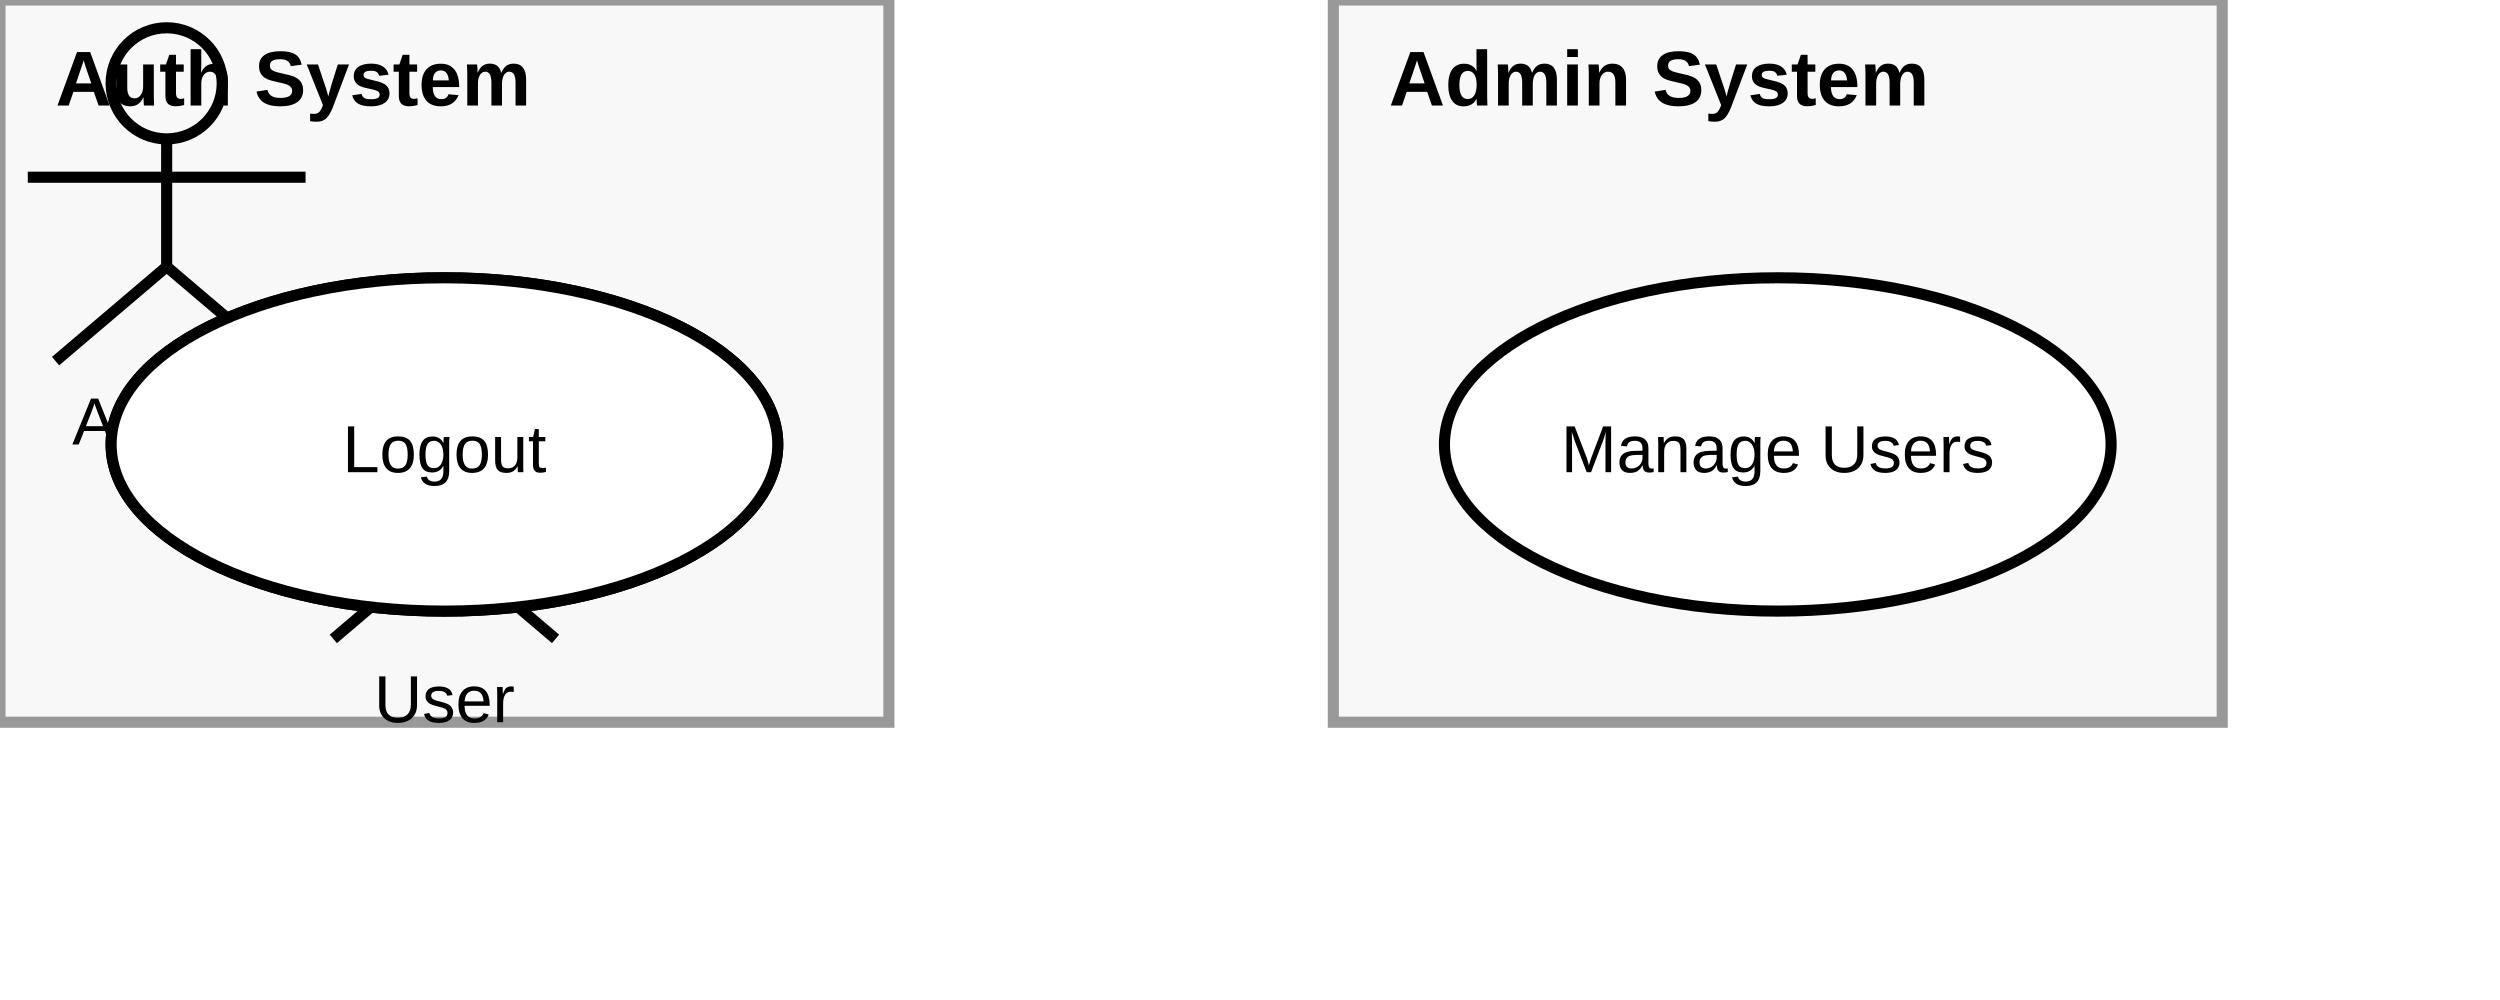
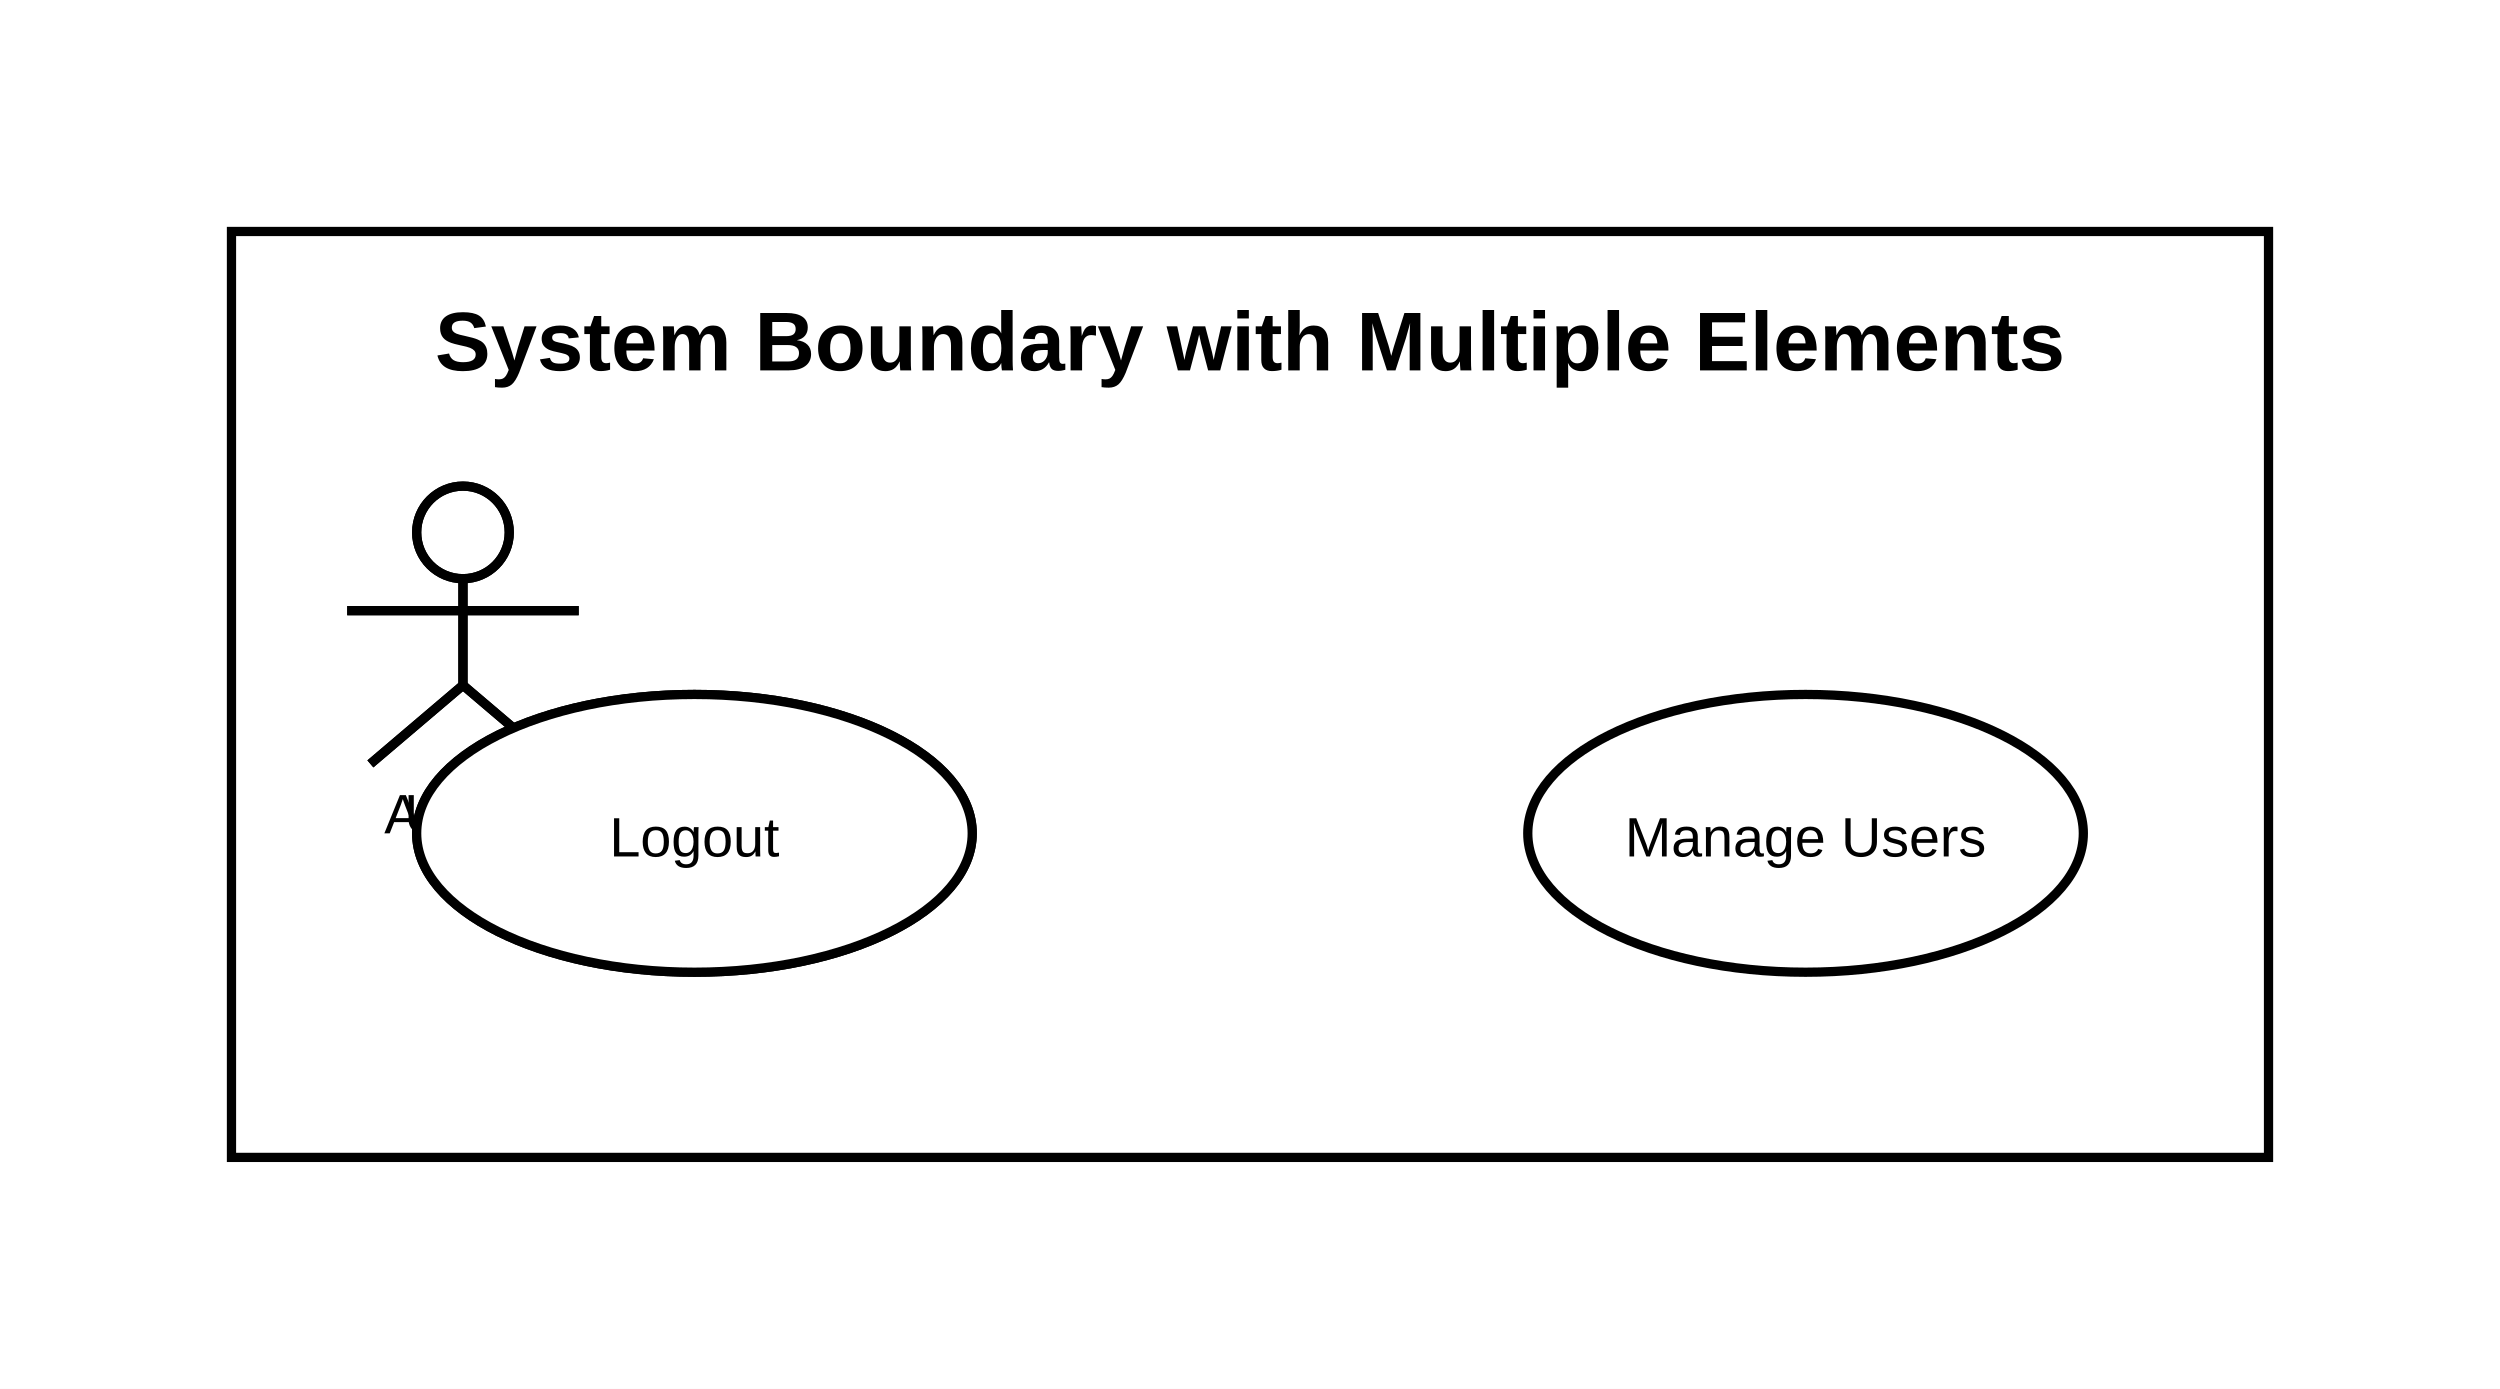
- <svg xmlns="http://www.w3.org/2000/svg" width="450" height="180" viewBox="0 0 450 180">
+ <svg xmlns="http://www.w3.org/2000/svg" width="540" height="300" viewBox="0 0 540 300">
  <rect width="100%" height="100%" fill="white" />
  <g id="systemBoundary_5">
-     <rect x="0" y="0" width="160" height="130" fill="#f8f8f8" stroke="#999" stroke-width="2" />
-     <text x="10" y="19" font-size="14" font-family="Arial" font-weight="bold" fill="black">
+     <rect x="70" y="100" width="160" height="130" fill="#f8f8f8" stroke="#999" stroke-width="2" />
+     <text x="80" y="119" font-size="14" font-family="Arial" font-weight="bold" fill="black">
          Auth System
        </text>
  </g>
  <g id="systemBoundary_6">
-     <rect x="240" y="0" width="160" height="130" fill="#f8f8f8" stroke="#999" stroke-width="2" />
-     <text x="250" y="19" font-size="14" font-family="Arial" font-weight="bold" fill="black">
+     <rect x="310" y="100" width="160" height="130" fill="#f8f8f8" stroke="#999" stroke-width="2" />
+     <text x="320" y="119" font-size="14" font-family="Arial" font-weight="bold" fill="black">
          Admin System
        </text>
  </g>
+   <g id="__diagram__">
+     <rect x="50" y="50" width="440" height="200" fill="white" stroke="black" stroke-width="2" />
+     <text x="270" y="80" text-anchor="middle" font-size="18" font-weight="bold" font-family="Arial" fill="black">
+           System Boundary with Multiple Elements
+         </text>
+   </g>
  <g id="actor_0">
-     <circle cx="80" cy="65" r="10" fill="none" stroke="black" stroke-width="2" />
-     <line x1="80" y1="75" x2="80" y2="98" stroke="black" stroke-width="2" />
-     <line x1="55" y1="81.9" x2="105" y2="81.9" stroke="black" stroke-width="2" />
-     <line x1="80" y1="98" x2="60" y2="115" stroke="black" stroke-width="2" />
-     <line x1="80" y1="98" x2="100" y2="115" stroke="black" stroke-width="2" />
-     <text x="80" y="130" text-anchor="middle" font-size="12" font-family="Arial" fill="black">
+     <circle cx="100" cy="115" r="10" fill="none" stroke="black" stroke-width="2" />
+     <line x1="100" y1="125" x2="100" y2="148" stroke="black" stroke-width="2" />
+     <line x1="75" y1="131.9" x2="125" y2="131.9" stroke="black" stroke-width="2" />
+     <line x1="100" y1="148" x2="80" y2="165" stroke="black" stroke-width="2" />
+     <line x1="100" y1="148" x2="120" y2="165" stroke="black" stroke-width="2" />
+     <text x="100" y="180" text-anchor="middle" font-size="12" font-family="Arial" fill="black">
          User
        </text>
  </g>
  <g id="actor_1">
-     <circle cx="30" cy="15" r="10" fill="none" stroke="black" stroke-width="2" />
-     <line x1="30" y1="25" x2="30" y2="48" stroke="black" stroke-width="2" />
-     <line x1="5" y1="31.9" x2="55" y2="31.9" stroke="black" stroke-width="2" />
-     <line x1="30" y1="48" x2="10" y2="65" stroke="black" stroke-width="2" />
-     <line x1="30" y1="48" x2="50" y2="65" stroke="black" stroke-width="2" />
-     <text x="30" y="80" text-anchor="middle" font-size="12" font-family="Arial" fill="black">
+     <circle cx="100" cy="115" r="10" fill="none" stroke="black" stroke-width="2" />
+     <line x1="100" y1="125" x2="100" y2="148" stroke="black" stroke-width="2" />
+     <line x1="75" y1="131.9" x2="125" y2="131.9" stroke="black" stroke-width="2" />
+     <line x1="100" y1="148" x2="80" y2="165" stroke="black" stroke-width="2" />
+     <line x1="100" y1="148" x2="120" y2="165" stroke="black" stroke-width="2" />
+     <text x="100" y="180" text-anchor="middle" font-size="12" font-family="Arial" fill="black">
          Admin
        </text>
  </g>
  <g id="usecase_2">
-     <ellipse cx="80" cy="80" rx="60" ry="30" fill="white" stroke="black" stroke-width="2" />
-     <text x="80" y="85" text-anchor="middle" font-size="12" font-family="Arial" fill="black">
+     <ellipse cx="150" cy="180" rx="60" ry="30" fill="white" stroke="black" stroke-width="2" />
+     <text x="150" y="185" text-anchor="middle" font-size="12" font-family="Arial" fill="black">
          Login
        </text>
  </g>
  <g id="usecase_3">
-     <ellipse cx="80" cy="80" rx="60" ry="30" fill="white" stroke="black" stroke-width="2" />
-     <text x="80" y="85" text-anchor="middle" font-size="12" font-family="Arial" fill="black">
+     <ellipse cx="150" cy="180" rx="60" ry="30" fill="white" stroke="black" stroke-width="2" />
+     <text x="150" y="185" text-anchor="middle" font-size="12" font-family="Arial" fill="black">
          Logout
        </text>
  </g>
  <g id="usecase_4">
-     <ellipse cx="320" cy="80" rx="60" ry="30" fill="white" stroke="black" stroke-width="2" />
-     <text x="320" y="85" text-anchor="middle" font-size="12" font-family="Arial" fill="black">
+     <ellipse cx="390" cy="180" rx="60" ry="30" fill="white" stroke="black" stroke-width="2" />
+     <text x="390" y="185" text-anchor="middle" font-size="12" font-family="Arial" fill="black">
          Manage Users
        </text>
  </g>
</svg>
